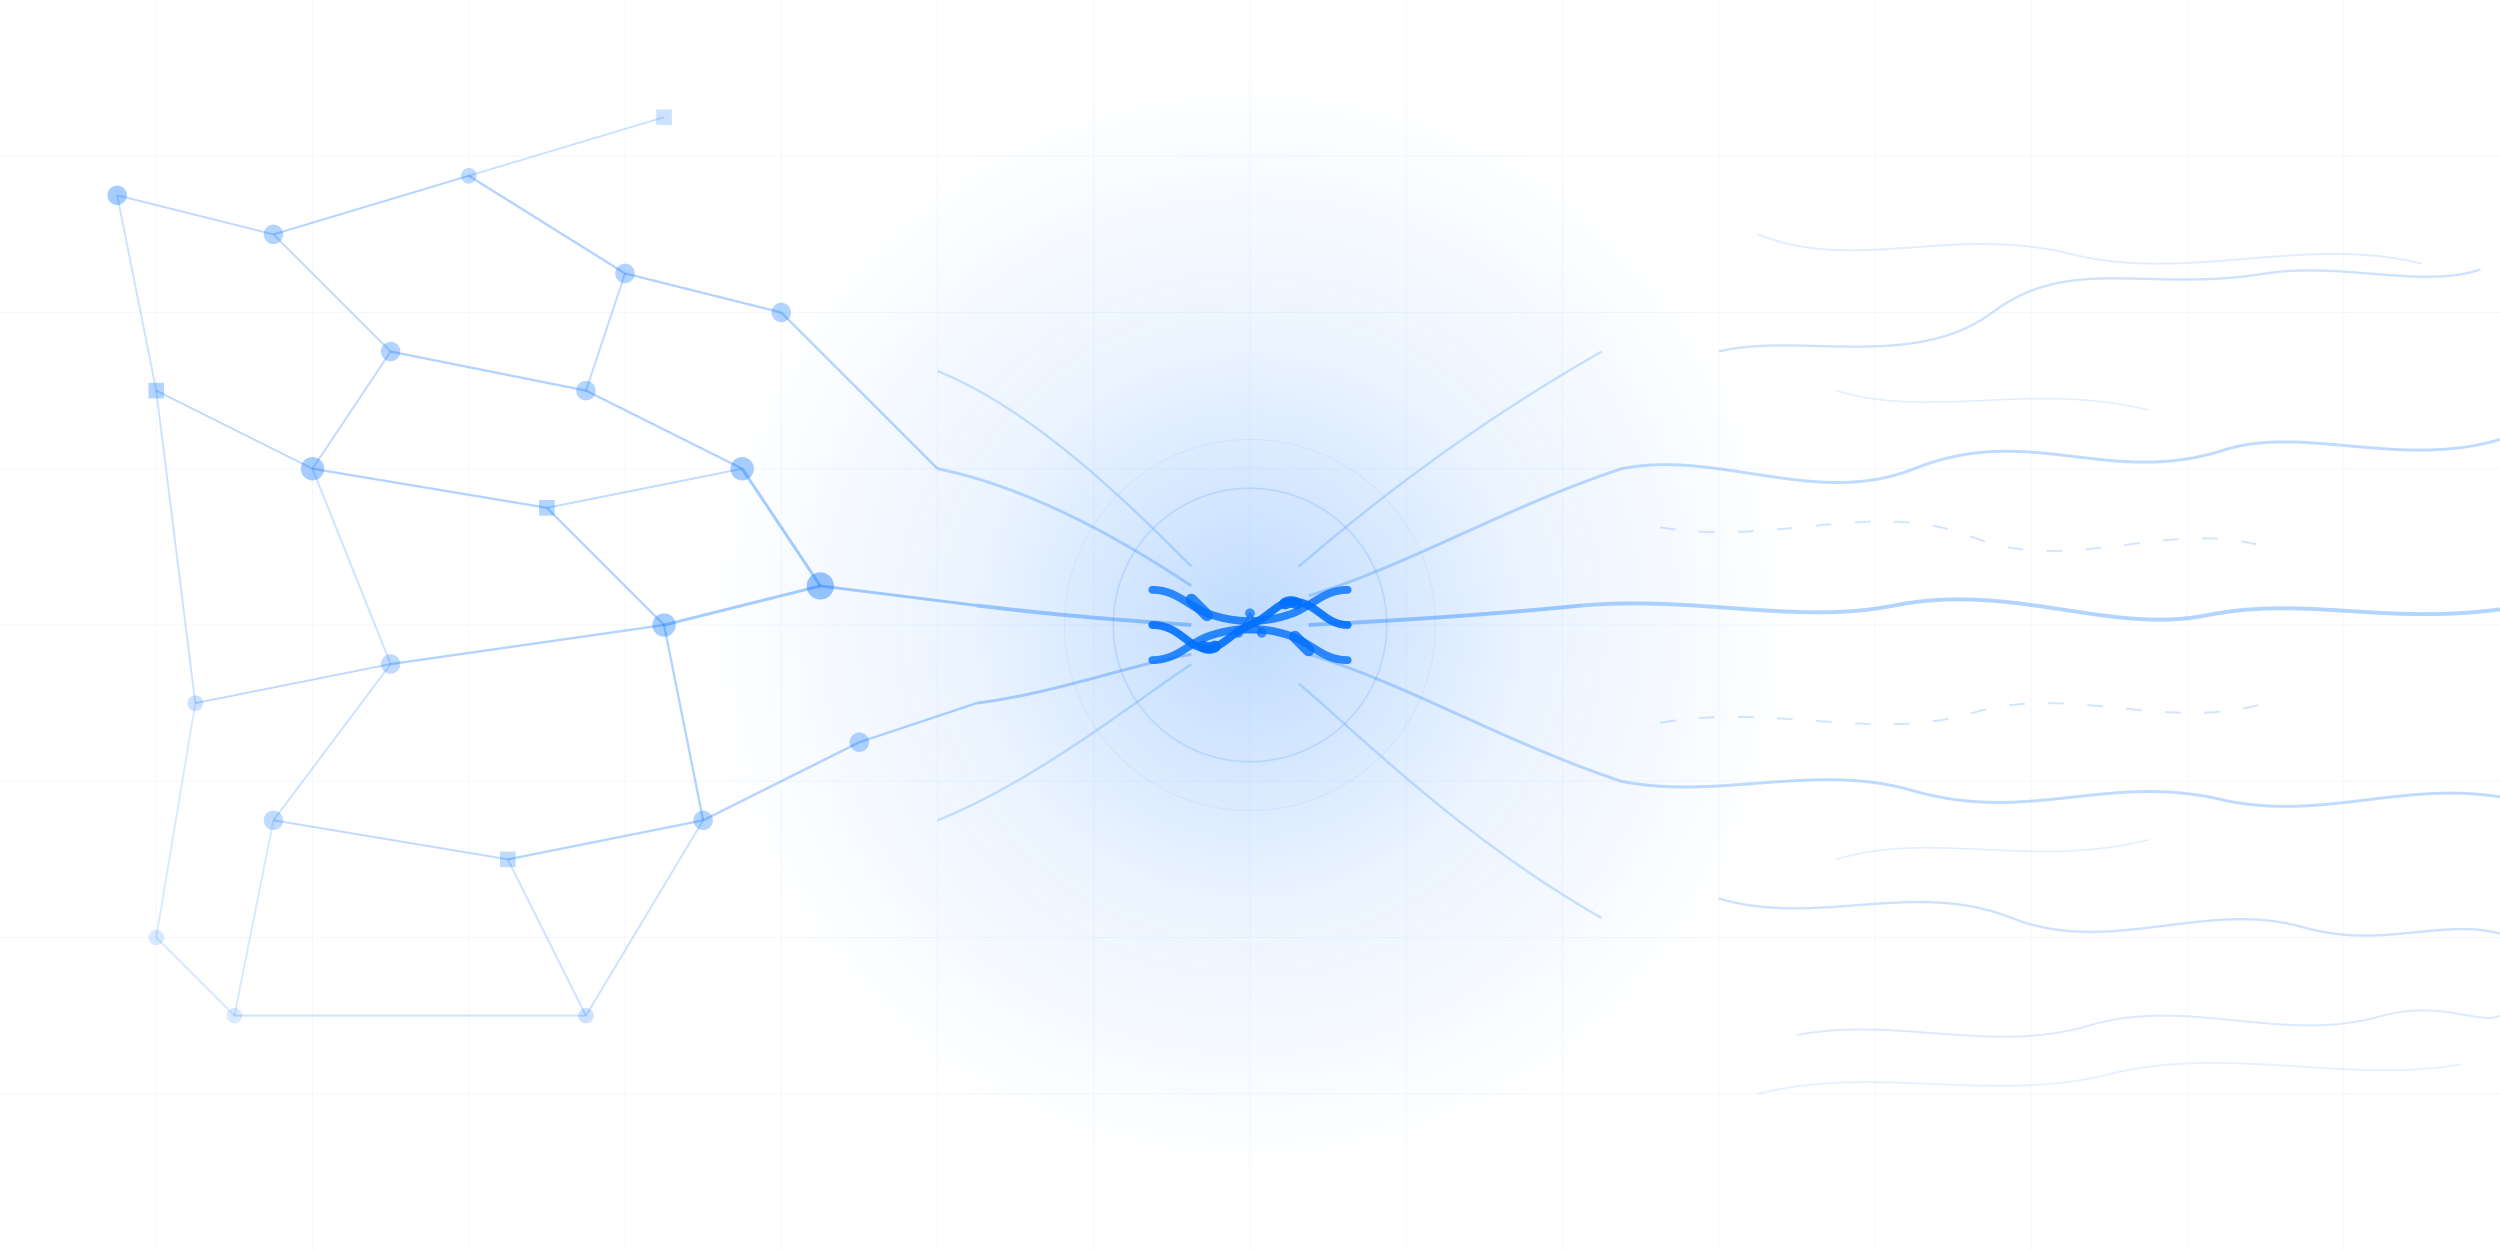
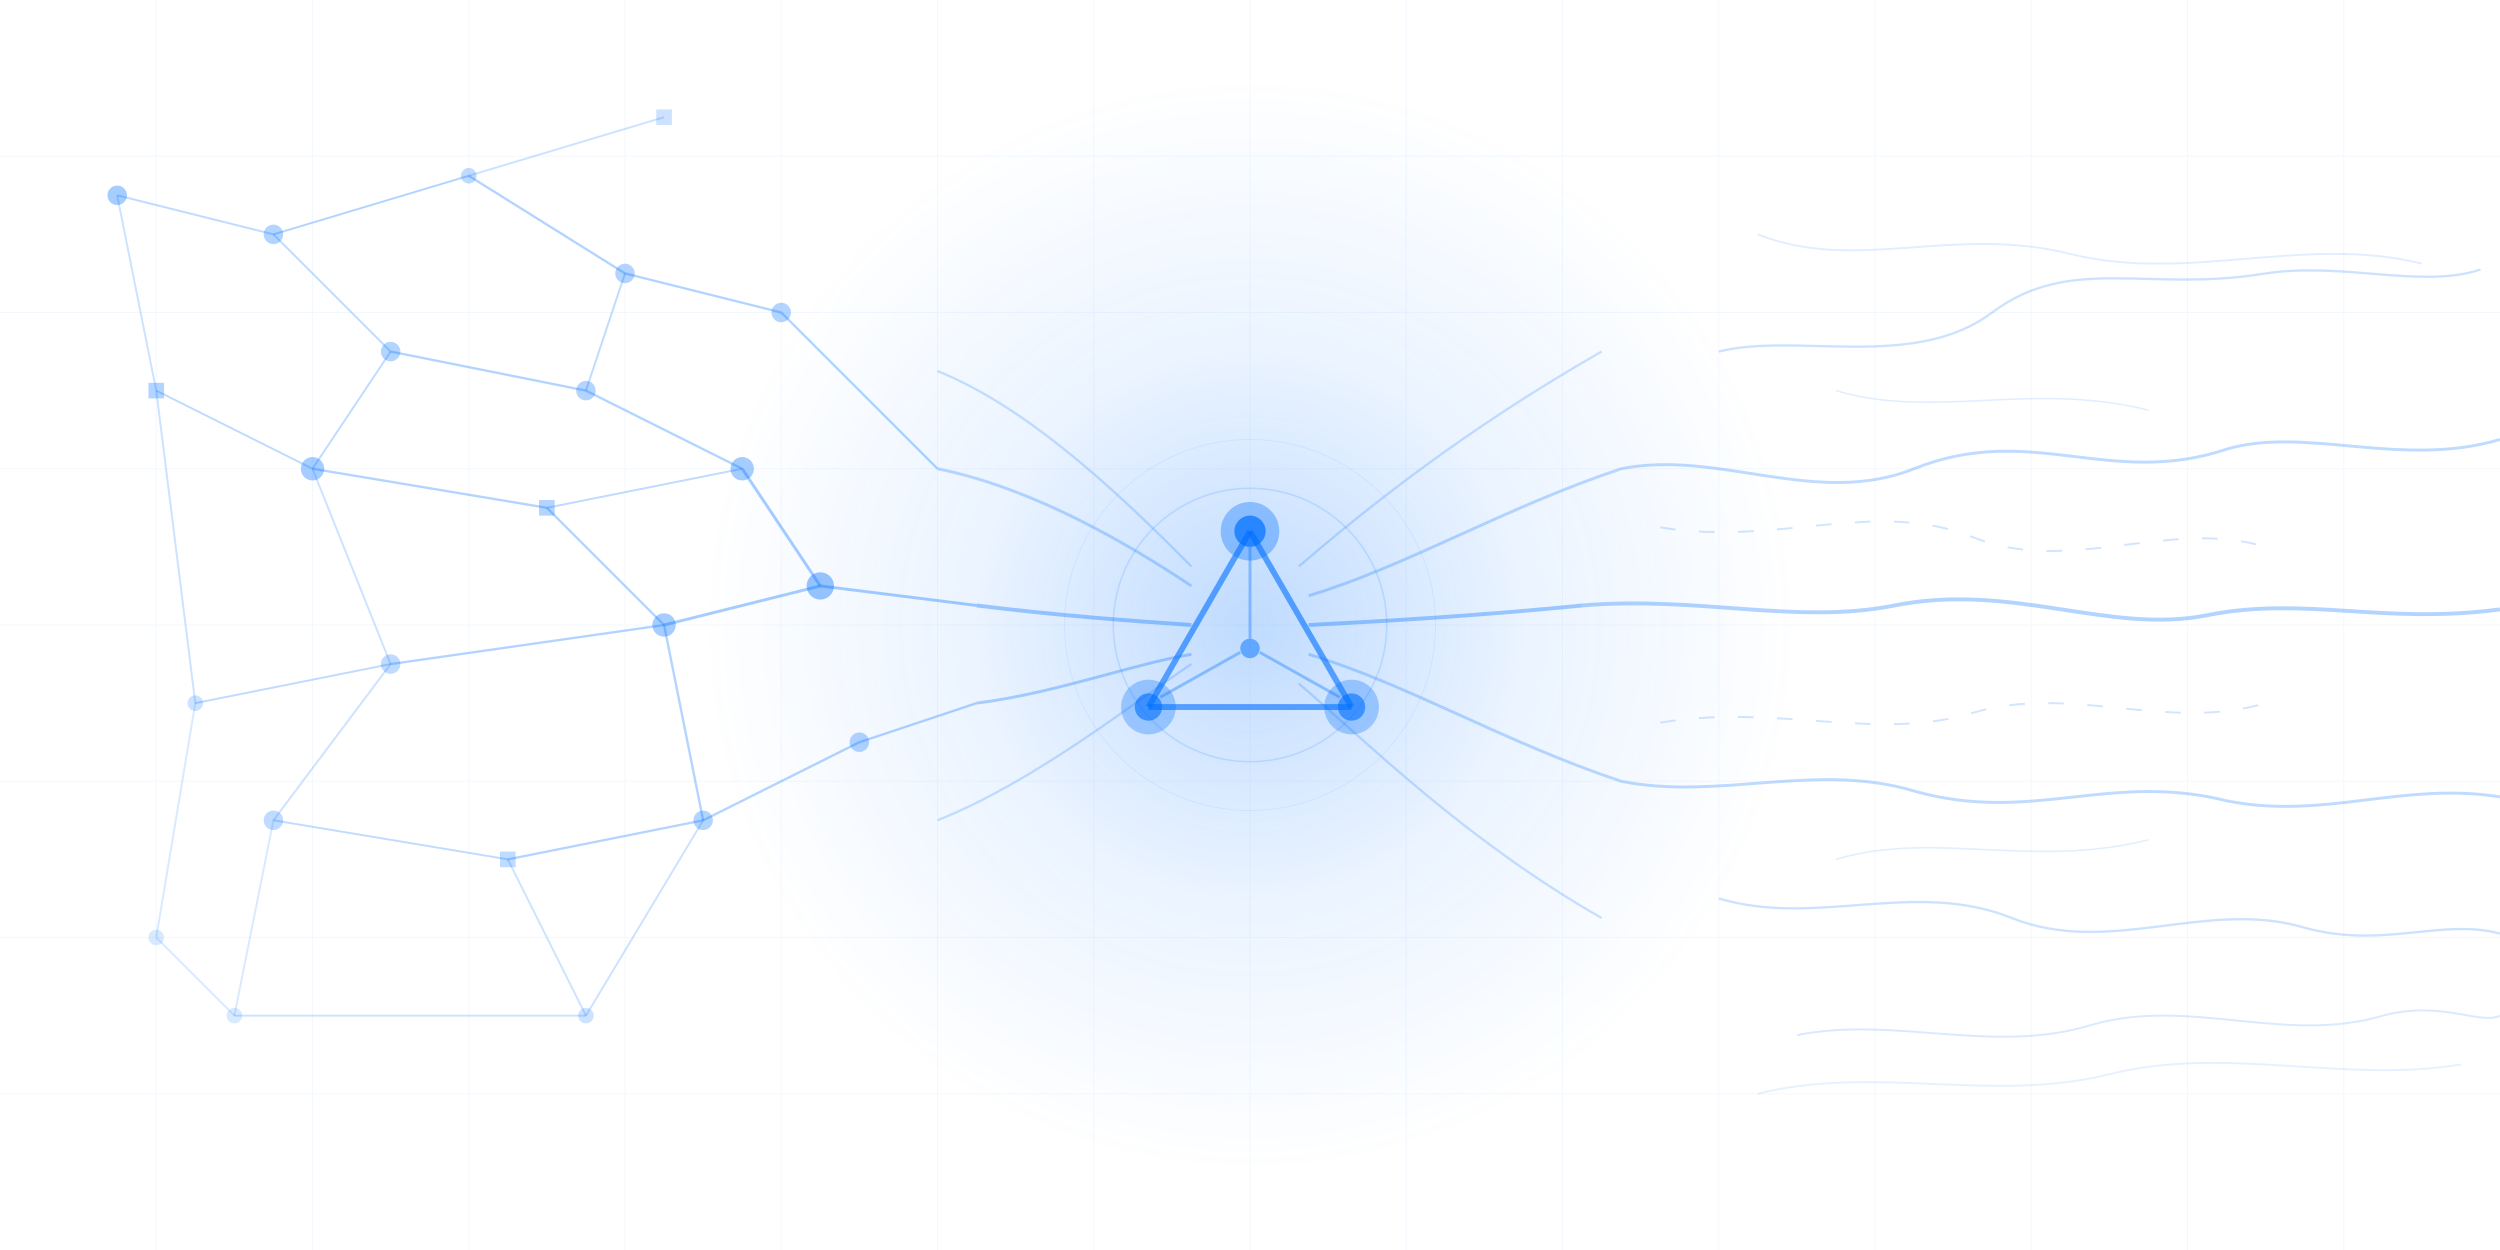
<svg xmlns="http://www.w3.org/2000/svg" viewBox="0 0 1280 640">
  <defs>
    <radialGradient id="glow" cx="640" cy="320" r="280" gradientUnits="userSpaceOnUse">
      <stop offset="0%" stop-color="#006FFF" stop-opacity="0.25" />
      <stop offset="50%" stop-color="#006FFF" stop-opacity="0.08" />
      <stop offset="100%" stop-color="#006FFF" stop-opacity="0" />
    </radialGradient>
  </defs>
  <g stroke="#006FFF" stroke-width="0.5" opacity="0.05">
    <line x1="80" y1="0" x2="80" y2="640" />
    <line x1="160" y1="0" x2="160" y2="640" />
    <line x1="240" y1="0" x2="240" y2="640" />
    <line x1="320" y1="0" x2="320" y2="640" />
    <line x1="400" y1="0" x2="400" y2="640" />
    <line x1="480" y1="0" x2="480" y2="640" />
    <line x1="560" y1="0" x2="560" y2="640" />
    <line x1="640" y1="0" x2="640" y2="640" />
    <line x1="720" y1="0" x2="720" y2="640" />
    <line x1="800" y1="0" x2="800" y2="640" />
    <line x1="880" y1="0" x2="880" y2="640" />
    <line x1="960" y1="0" x2="960" y2="640" />
    <line x1="1040" y1="0" x2="1040" y2="640" />
    <line x1="1120" y1="0" x2="1120" y2="640" />
    <line x1="1200" y1="0" x2="1200" y2="640" />
    <line x1="0" y1="80" x2="1280" y2="80" />
    <line x1="0" y1="160" x2="1280" y2="160" />
    <line x1="0" y1="240" x2="1280" y2="240" />
    <line x1="0" y1="320" x2="1280" y2="320" />
    <line x1="0" y1="400" x2="1280" y2="400" />
    <line x1="0" y1="480" x2="1280" y2="480" />
    <line x1="0" y1="560" x2="1280" y2="560" />
  </g>
  <g>
    <g stroke="#006FFF" fill="none">
      <line x1="60" y1="100" x2="140" y2="120" stroke-width="1" opacity="0.25" />
      <line x1="140" y1="120" x2="240" y2="90" stroke-width="1" opacity="0.3" />
      <line x1="240" y1="90" x2="320" y2="140" stroke-width="1.2" opacity="0.3" />
      <line x1="140" y1="120" x2="200" y2="180" stroke-width="1" opacity="0.25" />
      <line x1="60" y1="100" x2="80" y2="200" stroke-width="1" opacity="0.2" />
      <line x1="240" y1="90" x2="340" y2="60" stroke-width="1" opacity="0.2" />
      <line x1="320" y1="140" x2="400" y2="160" stroke-width="1.2" opacity="0.3" />
      <line x1="80" y1="200" x2="160" y2="240" stroke-width="1" opacity="0.25" />
      <line x1="200" y1="180" x2="160" y2="240" stroke-width="1" opacity="0.25" />
      <line x1="200" y1="180" x2="300" y2="200" stroke-width="1.2" opacity="0.3" />
      <line x1="160" y1="240" x2="280" y2="260" stroke-width="1.2" opacity="0.3" />
      <line x1="300" y1="200" x2="380" y2="240" stroke-width="1.2" opacity="0.3" />
      <line x1="280" y1="260" x2="380" y2="240" stroke-width="1" opacity="0.25" />
      <line x1="300" y1="200" x2="320" y2="140" stroke-width="1" opacity="0.25" />
      <line x1="380" y1="240" x2="420" y2="300" stroke-width="1.5" opacity="0.35" />
      <line x1="280" y1="260" x2="340" y2="320" stroke-width="1.2" opacity="0.3" />
      <line x1="160" y1="240" x2="200" y2="340" stroke-width="1" opacity="0.2" />
      <line x1="340" y1="320" x2="420" y2="300" stroke-width="1.5" opacity="0.35" />
      <line x1="200" y1="340" x2="340" y2="320" stroke-width="1.2" opacity="0.3" />
      <line x1="80" y1="200" x2="100" y2="360" stroke-width="1" opacity="0.2" />
      <line x1="200" y1="340" x2="140" y2="420" stroke-width="1" opacity="0.2" />
      <line x1="100" y1="360" x2="200" y2="340" stroke-width="1" opacity="0.25" />
      <line x1="140" y1="420" x2="260" y2="440" stroke-width="1" opacity="0.25" />
      <line x1="340" y1="320" x2="360" y2="420" stroke-width="1.2" opacity="0.3" />
      <line x1="260" y1="440" x2="360" y2="420" stroke-width="1.2" opacity="0.3" />
      <line x1="360" y1="420" x2="440" y2="380" stroke-width="1.2" opacity="0.3" />
      <line x1="100" y1="360" x2="80" y2="480" stroke-width="1" opacity="0.15" />
      <line x1="140" y1="420" x2="120" y2="520" stroke-width="1" opacity="0.15" />
      <line x1="260" y1="440" x2="300" y2="520" stroke-width="1" opacity="0.2" />
      <line x1="80" y1="480" x2="120" y2="520" stroke-width="1" opacity="0.15" />
      <line x1="120" y1="520" x2="300" y2="520" stroke-width="1" opacity="0.2" />
      <line x1="300" y1="520" x2="360" y2="420" stroke-width="1" opacity="0.2" />
      <line x1="420" y1="300" x2="500" y2="310" stroke-width="1.5" opacity="0.35" />
      <line x1="400" y1="160" x2="480" y2="240" stroke-width="1.2" opacity="0.3" />
      <line x1="440" y1="380" x2="500" y2="360" stroke-width="1.2" opacity="0.3" />
    </g>
    <g fill="#006FFF">
      <circle cx="60" cy="100" r="5" opacity="0.35" />
      <circle cx="140" cy="120" r="5" opacity="0.3" />
      <circle cx="240" cy="90" r="4" opacity="0.25" />
      <rect x="336" y="56" width="8" height="8" opacity="0.2" />
      <circle cx="320" cy="140" r="5" opacity="0.3" />
      <circle cx="400" cy="160" r="5" opacity="0.3" />
      <rect x="76" y="196" width="8" height="8" opacity="0.3" />
      <circle cx="200" cy="180" r="5" opacity="0.3" />
      <circle cx="160" cy="240" r="6" opacity="0.35" />
      <circle cx="300" cy="200" r="5" opacity="0.3" />
      <rect x="276" y="256" width="8" height="8" opacity="0.3" />
      <circle cx="380" cy="240" r="6" opacity="0.35" />
      <circle cx="420" cy="300" r="7" opacity="0.4" />
      <circle cx="340" cy="320" r="6" opacity="0.35" />
      <circle cx="200" cy="340" r="5" opacity="0.25" />
      <circle cx="100" cy="360" r="4" opacity="0.2" />
      <circle cx="140" cy="420" r="5" opacity="0.25" />
      <rect x="256" y="436" width="8" height="8" opacity="0.25" />
      <circle cx="360" cy="420" r="5" opacity="0.3" />
      <circle cx="440" cy="380" r="5" opacity="0.3" />
      <circle cx="80" cy="480" r="4" opacity="0.15" />
      <circle cx="120" cy="520" r="4" opacity="0.15" />
      <circle cx="300" cy="520" r="4" opacity="0.2" />
    </g>
  </g>
  <circle cx="640" cy="320" r="280" fill="url(#glow)" />
  <g fill="none" stroke="#006FFF">
    <path d="M 480,240 C 530,250 580,280 610,300" stroke-width="1.5" opacity="0.25" />
    <path d="M 500,310 C 540,315 580,318 610,320" stroke-width="2" opacity="0.35" />
    <path d="M 500,360 C 540,355 580,340 610,335" stroke-width="1.5" opacity="0.3" />
    <path d="M 480,190 C 530,210 580,260 610,290" stroke-width="1.2" opacity="0.2" />
    <path d="M 480,420 C 530,400 580,360 610,340" stroke-width="1.2" opacity="0.2" />
    <path d="M 670,320 C 710,318 760,315 810,310" stroke-width="2" opacity="0.35" />
    <path d="M 670,305 C 720,290 770,260 830,240" stroke-width="1.5" opacity="0.25" />
    <path d="M 670,335 C 720,350 770,380 830,400" stroke-width="1.5" opacity="0.25" />
    <path d="M 665,290 C 700,260 750,220 820,180" stroke-width="1.2" opacity="0.2" />
    <path d="M 665,350 C 700,380 750,430 820,470" stroke-width="1.2" opacity="0.2" />
  </g>
-   <g transform="translate(590, 280)">
-     <path d="M 0,22 C 12,22 18,30 28,34 Q 50,42 72,34 C 82,30 88,22 100,22" stroke="#006FFF" stroke-width="4" stroke-linecap="round" fill="none" opacity="0.8" />
-     <path d="M 0,40 C 14,40 18,52 28,52 C 36,52 40,44 50,40 C 60,36 64,28 72,28 C 84,28 88,40 100,40" stroke="#006FFF" stroke-width="4" stroke-linecap="round" fill="none" opacity="0.9" />
-     <path d="M 0,58 C 12,58 18,50 28,46 Q 50,38 72,46 C 82,50 88,58 100,58" stroke="#006FFF" stroke-width="4" stroke-linecap="round" fill="none" opacity="0.8" />
-     <path d="M 20,27 C 23,30 26,33 28,35" stroke="#006FFF" stroke-width="6" stroke-linecap="round" fill="none" opacity="0.8" />
-     <path d="M 80,53 C 77,50 75,48 73,46" stroke="#006FFF" stroke-width="6" stroke-linecap="round" fill="none" opacity="0.8" />
-     <path d="M 68,29 C 70,28 72,28 74,29" stroke="#006FFF" stroke-width="6" stroke-linecap="round" fill="none" opacity="0.9" />
-     <path d="M 26,51 C 28,52 30,52 32,51" stroke="#006FFF" stroke-width="6" stroke-linecap="round" fill="none" opacity="0.9" />
-     <circle cx="50" cy="34" r="2.5" fill="#006FFF" opacity="0.7" />
-     <circle cx="44" cy="44" r="2.5" fill="#006FFF" opacity="0.7" />
-     <circle cx="56" cy="44" r="2.5" fill="#006FFF" opacity="0.7" />
-     <line x1="50" y1="34" x2="44" y2="44" stroke="#006FFF" stroke-width="1" opacity="0.5" />
-     <line x1="50" y1="34" x2="56" y2="44" stroke="#006FFF" stroke-width="1" opacity="0.5" />
-     <line x1="44" y1="44" x2="56" y2="44" stroke="#006FFF" stroke-width="1" opacity="0.5" />
+   <g>
+     <line x1="640" y1="272" x2="588" y2="362" stroke="#006FFF" stroke-width="3" opacity="0.6" />
+     <line x1="640" y1="272" x2="692" y2="362" stroke="#006FFF" stroke-width="3" opacity="0.6" />
+     <line x1="588" y1="362" x2="692" y2="362" stroke="#006FFF" stroke-width="3" opacity="0.6" />
+     <circle cx="640" cy="272" r="15" fill="#006FFF" opacity="0.35" />
+     <circle cx="640" cy="272" r="8" fill="#006FFF" opacity="0.7" />
+     <circle cx="588" cy="362" r="14" fill="#006FFF" opacity="0.3" />
+     <circle cx="588" cy="362" r="7" fill="#006FFF" opacity="0.6" />
+     <circle cx="692" cy="362" r="14" fill="#006FFF" opacity="0.3" />
+     <circle cx="692" cy="362" r="7" fill="#006FFF" opacity="0.6" />
+     <circle cx="640" cy="332" r="5" fill="#006FFF" opacity="0.5" />
+     <line x1="640" y1="280" x2="640" y2="327" stroke="#006FFF" stroke-width="1.5" opacity="0.35" />
+     <line x1="594" y1="357" x2="635" y2="334" stroke="#006FFF" stroke-width="1.5" opacity="0.35" />
+     <line x1="686" y1="357" x2="645" y2="334" stroke="#006FFF" stroke-width="1.5" opacity="0.35" />
  </g>
  <circle cx="640" cy="320" r="70" stroke="#006FFF" stroke-width="0.8" fill="none" opacity="0.15" />
  <circle cx="640" cy="320" r="95" stroke="#006FFF" stroke-width="0.5" fill="none" opacity="0.08" />
  <g fill="none" stroke="#006FFF">
    <path d="M 880,180 C 920,170 980,190 1020,160 C 1060,130 1100,150 1160,140 C 1200,134 1240,148 1270,138" stroke-width="1.2" opacity="0.2" />
    <path d="M 830,240 C 880,230 930,260 980,240 C 1040,216 1080,250 1140,230 C 1180,218 1230,240 1280,225" stroke-width="1.5" opacity="0.25" />
    <path d="M 810,310 C 870,305 920,320 970,310 C 1030,298 1080,325 1130,315 C 1180,305 1220,320 1280,312" stroke-width="2" opacity="0.3" />
    <path d="M 830,400 C 880,410 930,390 980,405 C 1040,422 1080,395 1140,410 C 1190,420 1230,400 1280,408" stroke-width="1.5" opacity="0.25" />
    <path d="M 880,460 C 930,475 980,450 1030,470 C 1080,490 1130,460 1180,475 C 1220,486 1250,470 1280,478" stroke-width="1.2" opacity="0.2" />
    <path d="M 920,530 C 970,520 1020,540 1070,525 C 1120,510 1170,535 1220,520 C 1250,512 1270,525 1280,520" stroke-width="1" opacity="0.15" />
    <path d="M 850,270 C 910,280 960,255 1010,275 C 1060,295 1110,265 1160,280" stroke-width="1" stroke-dasharray="8 12" opacity="0.18" />
    <path d="M 850,370 C 910,360 960,380 1010,365 C 1060,350 1110,375 1160,360" stroke-width="1" stroke-dasharray="8 12" opacity="0.18" />
    <path d="M 900,120 C 950,140 1000,115 1060,130 C 1120,145 1180,120 1240,135" stroke-width="1" opacity="0.12" />
    <path d="M 900,560 C 960,545 1020,565 1080,550 C 1140,535 1200,555 1260,545" stroke-width="1" opacity="0.1" />
    <path d="M 940,200 C 990,215 1040,195 1100,210" stroke-width="0.8" opacity="0.12" />
    <path d="M 940,440 C 990,425 1040,445 1100,430" stroke-width="0.8" opacity="0.12" />
  </g>
</svg>
